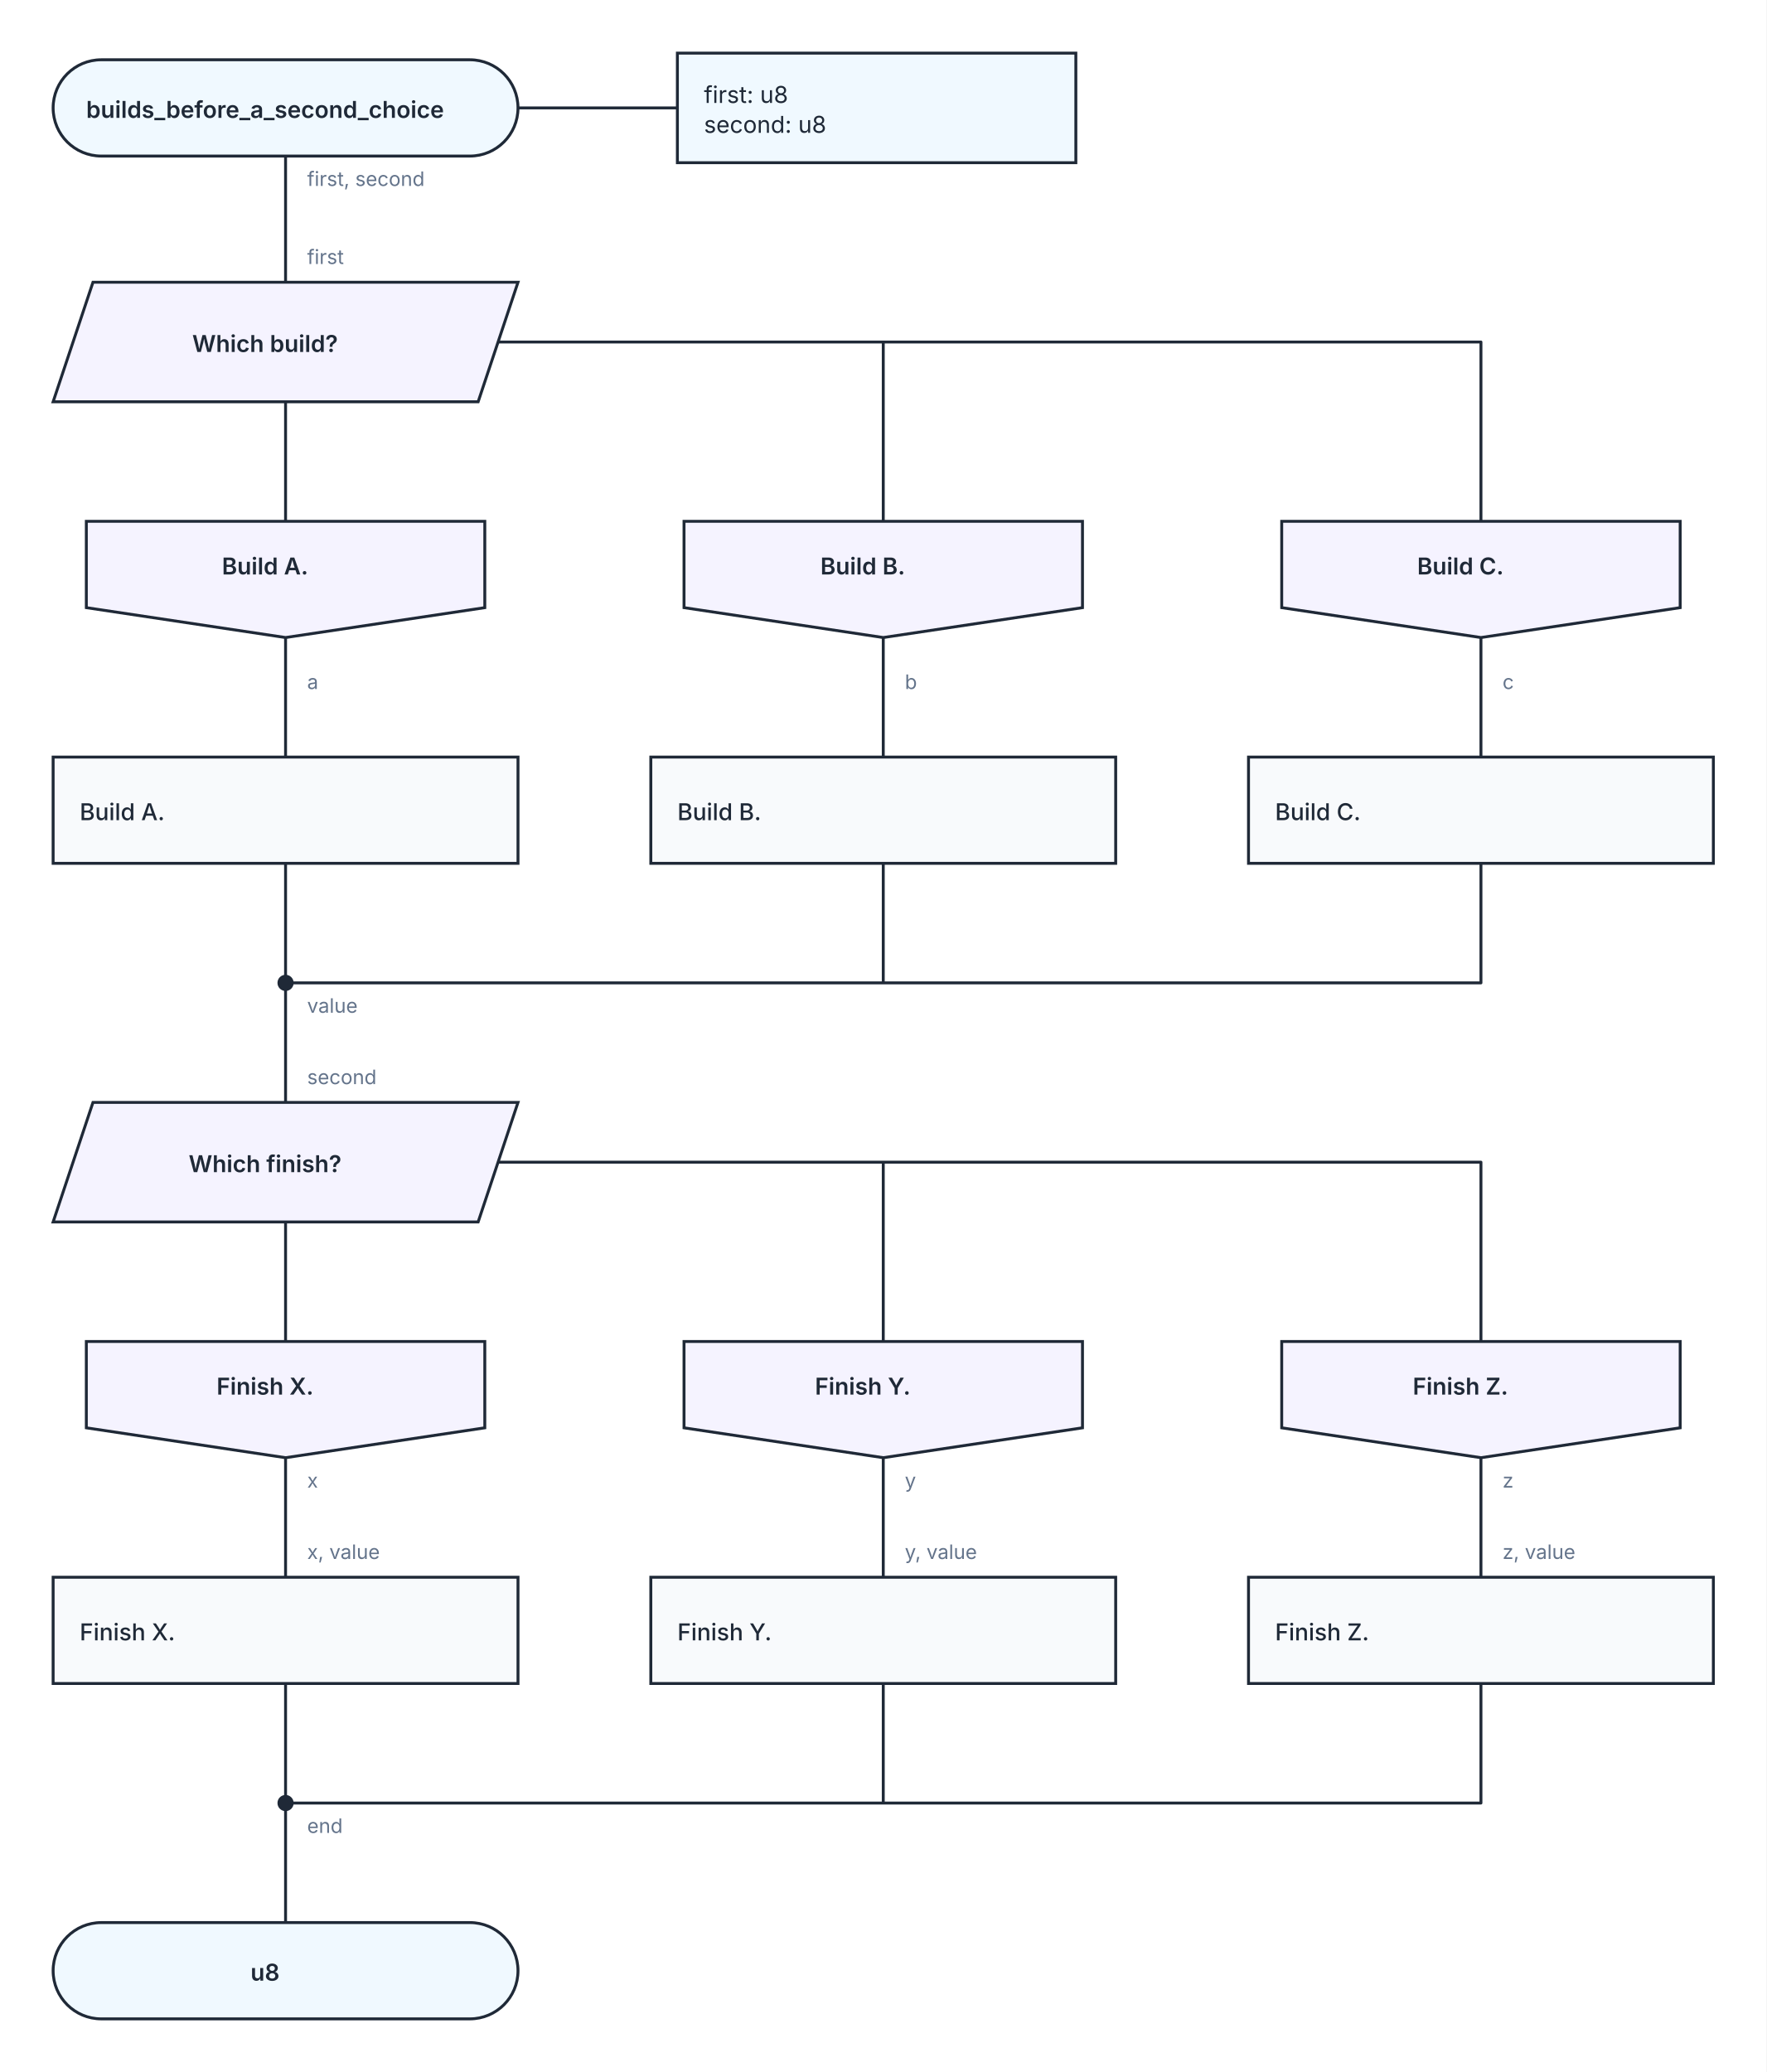
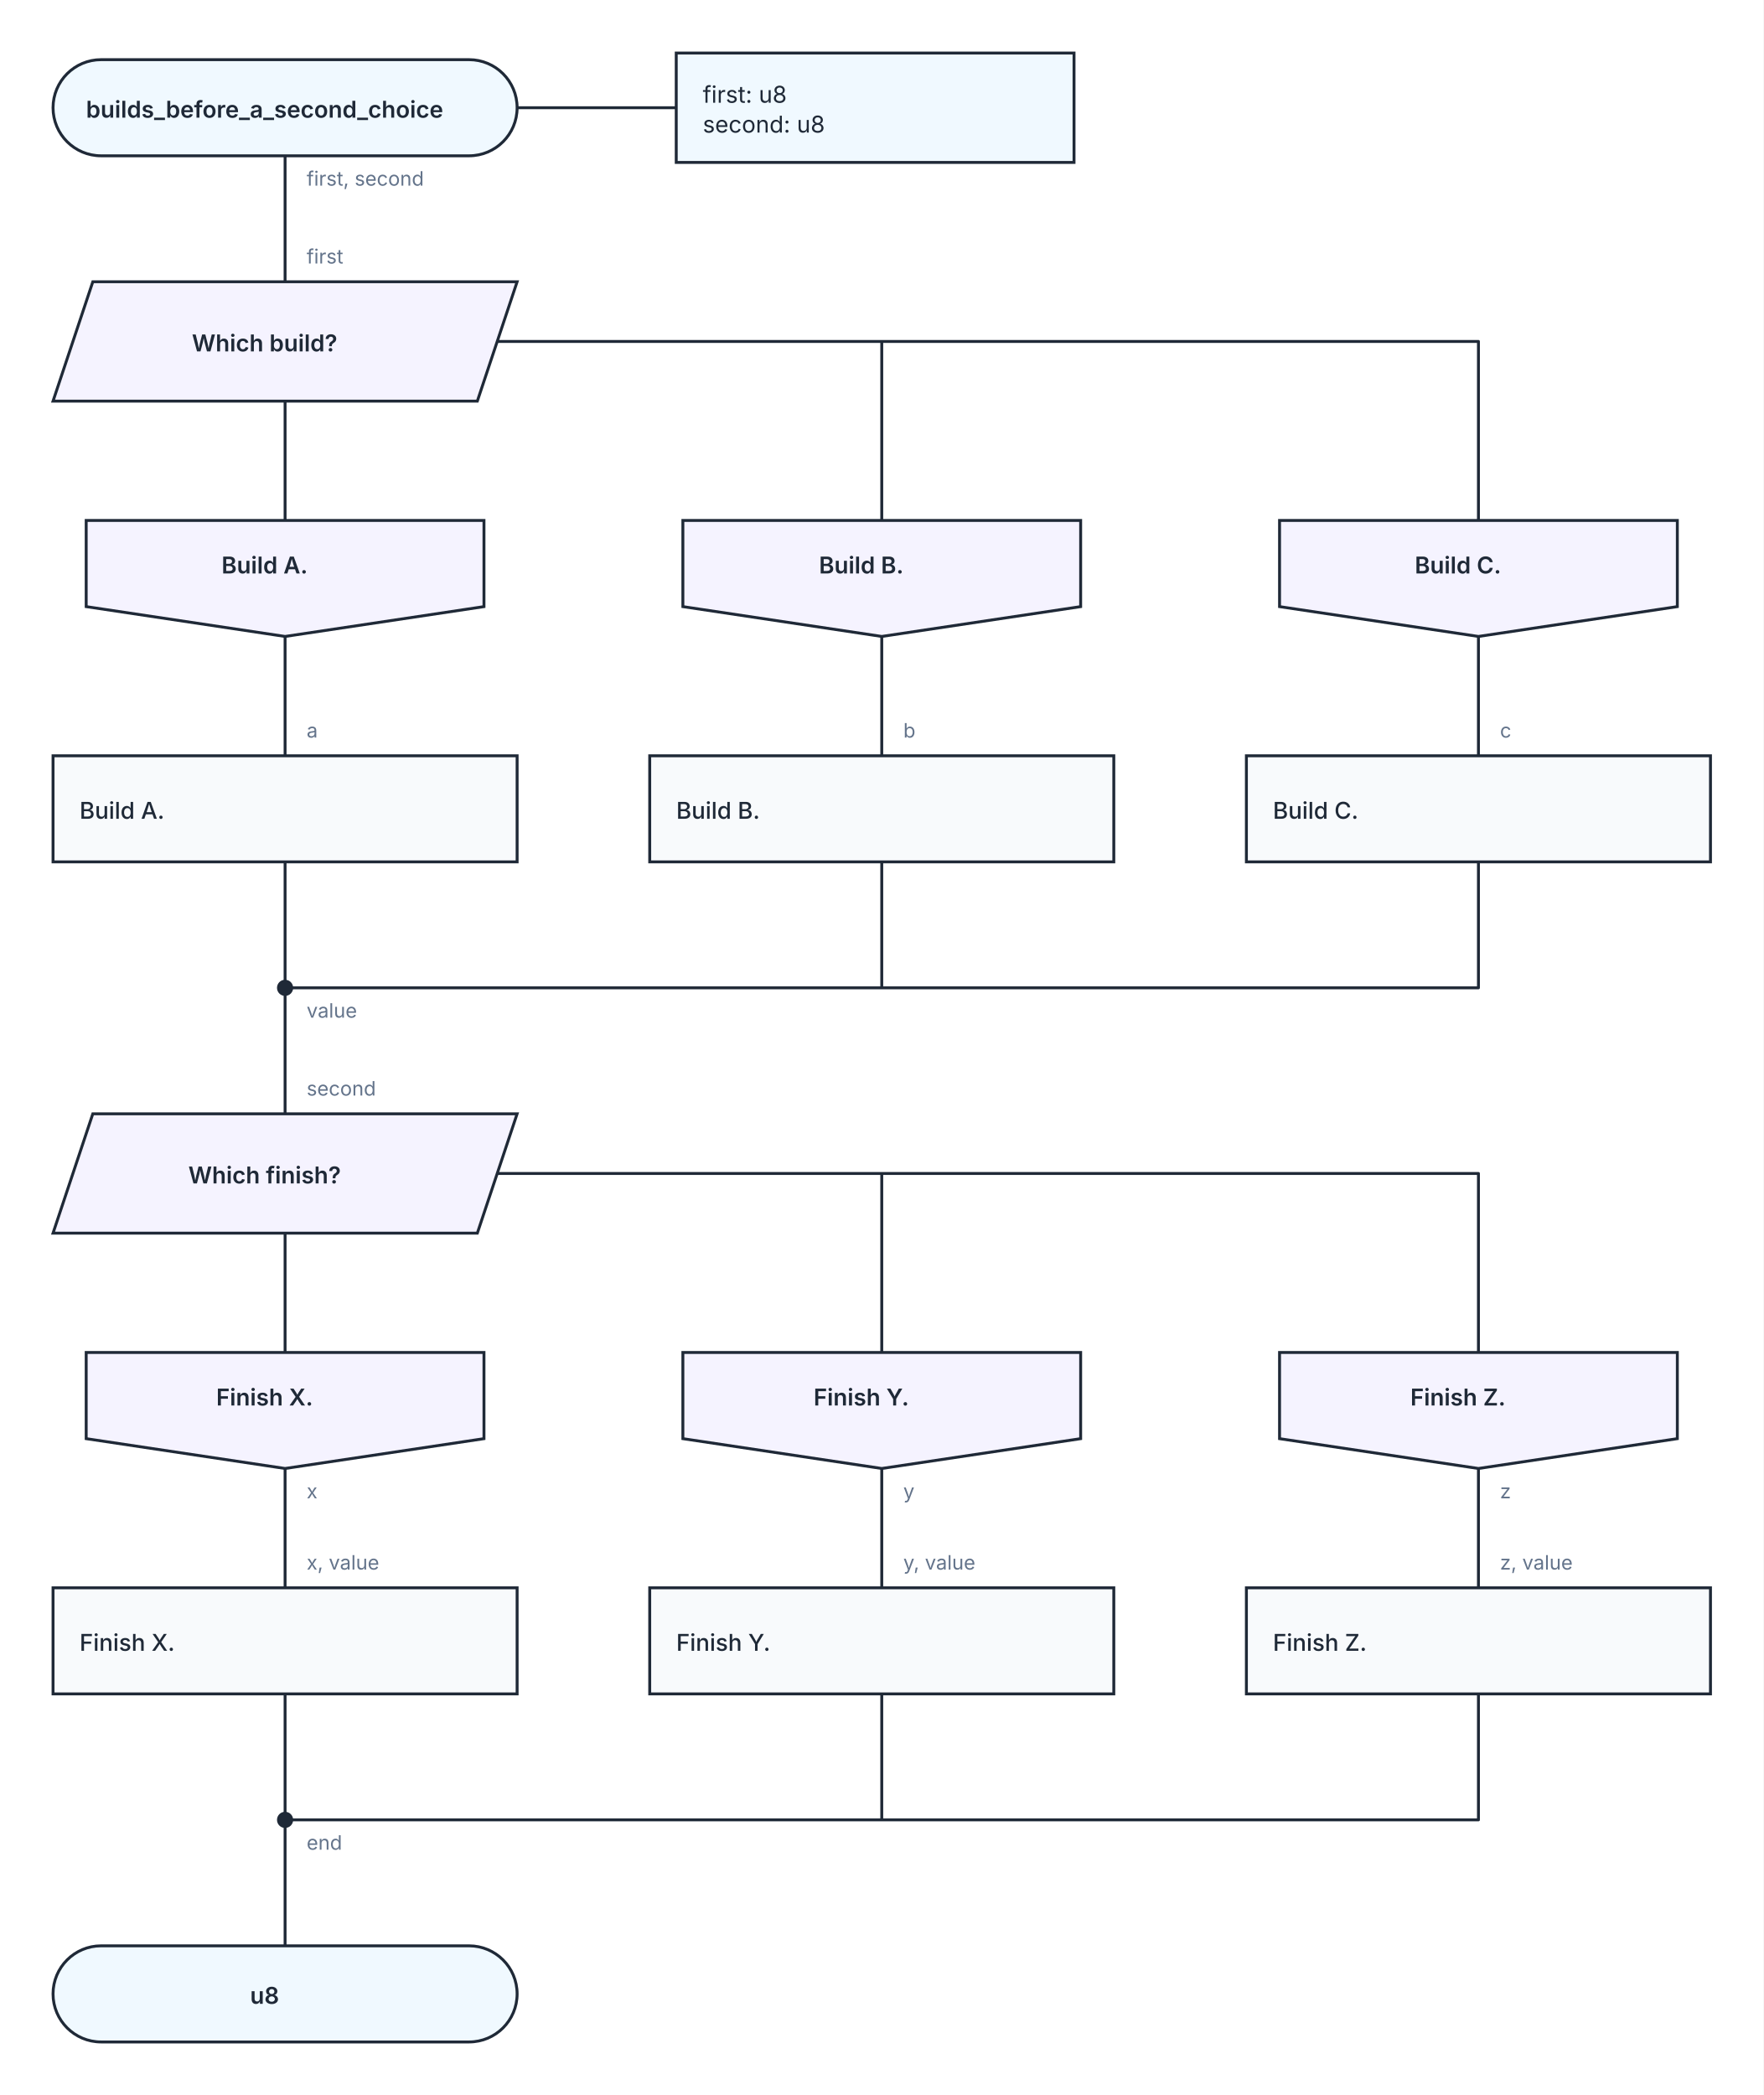
- <svg xmlns="http://www.w3.org/2000/svg" width="1064" height="1248" viewBox="0 0 1064 1248" role="img" aria-labelledby="kaalang-title" aria-describedby="kaalang-description">
+ <svg xmlns="http://www.w3.org/2000/svg" width="1064" height="1264" viewBox="0 0 1064 1264" role="img" aria-labelledby="kaalang-title" aria-describedby="kaalang-description">
  <defs>
    <style>
      svg { color: #1f2937; font-family: Inter, ui-sans-serif, system-ui, -apple-system, BlinkMacSystemFont, "Segoe UI", sans-serif; text-rendering: optimizeLegibility; }
      .connection { fill: none; stroke: currentColor; stroke-width: 1.75; stroke-linecap: square; stroke-linejoin: round; }
      .connection-label { fill: #64748b; font-size: 12px; font-weight: 400; paint-order: stroke; stroke: #ffffff; stroke-width: 5px; stroke-linejoin: round; text-anchor: start; }
      .branch-label { fill: currentColor; font-weight: 500; }
      .parameter-link { fill: none; stroke: currentColor; stroke-width: 1.75; }
      .node-shape { fill: #ffffff; stroke: currentColor; stroke-width: 1.75; }
      .start .node-shape, .end .node-shape, .parameter-panel .node-shape { fill: #f0f9ff; }
      .action .node-shape { fill: #f8fafc; }
      .loop .node-shape { fill: #f0fdf4; stroke-width: 2; }
      .loop-marker { fill: #15803d; font-size: 20px; font-weight: 700; text-anchor: middle; }
      .question .node-shape { fill: #fffbeb; }
      .select .node-shape, .case .node-shape { fill: #f5f3ff; }
      .label { fill: currentColor; font-size: 14px; text-anchor: middle; }
      .start .label, .question .label, .select .label, .case .label, .end .label { font-weight: 600; }
      .action .label, .loop .label { font-weight: 500; text-anchor: start; }
      .parameter-panel .label { font-weight: 400; text-anchor: start; }
      .cycle-boundary { fill: #f0fdf433; stroke: #15803d; stroke-width: 1.5; stroke-dasharray: 7 5; }
      .cycle-caption { fill: #166534; font-size: 12px; font-weight: 600; paint-order: stroke; stroke: #ffffff; stroke-width: 4px; }
    </style>
  </defs>
  <rect width="100%" height="100%" fill="#ffffff" />
  <g class="cycle-regions">
  </g>
  <g class="connections">
-     <path class="connection" d="       M 172 94 L 172 170       M 172 242 L 172 314       M 300 206 L 532 206 L 532 314       M 300 206 L 892 206 L 892 314       M 172 384 L 172 456       M 532 384 L 532 456       M 892 384 L 892 456       M 172 520 L 172 592       M 532 520 L 532 592 L 172 592       M 892 520 L 892 592 L 172 592       M 172 736 L 172 808       M 300 700 L 532 700 L 532 808       M 300 700 L 892 700 L 892 808       M 172 878 L 172 950       M 532 878 L 532 950       M 892 878 L 892 950       M 172 1014 L 172 1086       M 532 1014 L 532 1086 L 172 1086       M 892 1014 L 892 1086 L 172 1086       M 172 592 L 172 664       M 172 1086 L 172 1158     " />
-     <text class="connection-label" x="185" y="610" xml:space="preserve">
+     <path class="connection" d="       M 172 94 L 172 170       M 172 242 L 172 314       M 300 206 L 532 206 L 532 314       M 300 206 L 892 206 L 892 314       M 172 384 L 172 456       M 532 384 L 532 456       M 892 384 L 892 456       M 172 520 L 172 596       M 532 520 L 532 596 L 172 596       M 892 520 L 892 596 L 172 596       M 172 744 L 172 816       M 300 708 L 532 708 L 532 816       M 300 708 L 892 708 L 892 816       M 172 886 L 172 958       M 532 886 L 532 958       M 892 886 L 892 958       M 172 1022 L 172 1098       M 532 1022 L 532 1098 L 172 1098       M 892 1022 L 892 1098 L 172 1098       M 172 596 L 172 672       M 172 1098 L 172 1174     " />
+     <text class="connection-label" x="185" y="614" xml:space="preserve">
      <tspan x="185" dy="0">value</tspan>
    </text>
-     <text class="connection-label" x="185" y="1104" xml:space="preserve">
+     <text class="connection-label" x="185" y="1116" xml:space="preserve">
      <tspan x="185" dy="0">end</tspan>
    </text>
-     <text class="connection-label" x="185" y="415" xml:space="preserve">
+     <text class="connection-label" x="185" y="445" xml:space="preserve">
      <tspan x="185" dy="0">a</tspan>
    </text>
-     <text class="connection-label" x="545" y="415" xml:space="preserve">
+     <text class="connection-label" x="545" y="445" xml:space="preserve">
      <tspan x="545" dy="0">b</tspan>
    </text>
-     <text class="connection-label" x="905" y="415" xml:space="preserve">
+     <text class="connection-label" x="905" y="445" xml:space="preserve">
      <tspan x="905" dy="0">c</tspan>
    </text>
    <text class="connection-label" x="185" y="112" xml:space="preserve">
      <tspan x="185" dy="0">first, second</tspan>
    </text>
-     <text class="connection-label" x="185" y="896" xml:space="preserve">
+     <text class="connection-label" x="185" y="904" xml:space="preserve">
      <tspan x="185" dy="0">x</tspan>
    </text>
-     <text class="connection-label" x="545" y="896" xml:space="preserve">
+     <text class="connection-label" x="545" y="904" xml:space="preserve">
      <tspan x="545" dy="0">y</tspan>
    </text>
-     <text class="connection-label" x="905" y="896" xml:space="preserve">
+     <text class="connection-label" x="905" y="904" xml:space="preserve">
      <tspan x="905" dy="0">z</tspan>
    </text>
    <text class="connection-label" x="185" y="159" xml:space="preserve">
      <tspan x="185" dy="0">first</tspan>
    </text>
-     <text class="connection-label" x="185" y="653" xml:space="preserve">
+     <text class="connection-label" x="185" y="661" xml:space="preserve">
      <tspan x="185" dy="0">second</tspan>
    </text>
-     <text class="connection-label" x="185" y="939" xml:space="preserve">
+     <text class="connection-label" x="185" y="947" xml:space="preserve">
      <tspan x="185" dy="0">x, value</tspan>
    </text>
-     <text class="connection-label" x="545" y="939" xml:space="preserve">
+     <text class="connection-label" x="545" y="947" xml:space="preserve">
      <tspan x="545" dy="0">y, value</tspan>
    </text>
-     <text class="connection-label" x="905" y="939" xml:space="preserve">
+     <text class="connection-label" x="905" y="947" xml:space="preserve">
      <tspan x="905" dy="0">z, value</tspan>
    </text>
  </g>
  <g class="nodes">
    <path class="parameter-link" d="M 312 65 L 408 65" />
    <g class="parameter-panel" transform="translate(528 65)">
      <rect class="node-shape" x="-120" y="-33" width="240" height="66" />
      <text class="label" x="-104" y="-3" xml:space="preserve">
        <tspan x="-104" dy="0">first: u8</tspan>
        <tspan x="-104" dy="18">second: u8</tspan>
      </text>
    </g>
-     <g class="node merge" transform="translate(172 592)">
+     <g class="node merge" transform="translate(172 596)">
      <circle class="node-shape" r="4" style="fill: currentColor" />
    </g>
-     <g class="node merge" transform="translate(172 1086)">
+     <g class="node merge" transform="translate(172 1098)">
      <circle class="node-shape" r="4" style="fill: currentColor" />
    </g>
    <g class="node start" transform="translate(172 65)">
      <rect class="node-shape" x="-140" y="-29" width="280" height="58" rx="29" />
      <text class="label" y="6" xml:space="preserve">
        <tspan x="0" dy="0">builds_before_a_second_choice</tspan>
      </text>
    </g>
    <g class="node select" transform="translate(172 206)">
      <polygon class="node-shape" points="-116,-36 140,-36 116,36 -140,36" />
      <text class="label" y="6" xml:space="preserve">
        <tspan x="0" dy="0">Which build?</tspan>
      </text>
    </g>
    <g class="node case" transform="translate(172 349)">
      <polygon class="node-shape" points="-120,-35 120,-35 120,17 0,35 -120,17" />
      <text class="label" y="-3" xml:space="preserve">
        <tspan x="0" dy="0">Build A.</tspan>
      </text>
    </g>
    <g class="node case" transform="translate(532 349)">
      <polygon class="node-shape" points="-120,-35 120,-35 120,17 0,35 -120,17" />
      <text class="label" y="-3" xml:space="preserve">
        <tspan x="0" dy="0">Build B.</tspan>
      </text>
    </g>
    <g class="node case" transform="translate(892 349)">
      <polygon class="node-shape" points="-120,-35 120,-35 120,17 0,35 -120,17" />
      <text class="label" y="-3" xml:space="preserve">
        <tspan x="0" dy="0">Build C.</tspan>
      </text>
    </g>
    <g class="node action" transform="translate(172 488)">
      <rect class="node-shape" x="-140" y="-32" width="280" height="64" />
      <text class="label" y="6" xml:space="preserve">
        <tspan x="-124" dy="0">Build A.</tspan>
      </text>
    </g>
    <g class="node action" transform="translate(532 488)">
      <rect class="node-shape" x="-140" y="-32" width="280" height="64" />
      <text class="label" y="6" xml:space="preserve">
        <tspan x="-124" dy="0">Build B.</tspan>
      </text>
    </g>
    <g class="node action" transform="translate(892 488)">
      <rect class="node-shape" x="-140" y="-32" width="280" height="64" />
      <text class="label" y="6" xml:space="preserve">
        <tspan x="-124" dy="0">Build C.</tspan>
      </text>
    </g>
-     <g class="node select" transform="translate(172 700)">
+     <g class="node select" transform="translate(172 708)">
      <polygon class="node-shape" points="-116,-36 140,-36 116,36 -140,36" />
      <text class="label" y="6" xml:space="preserve">
        <tspan x="0" dy="0">Which finish?</tspan>
      </text>
    </g>
-     <g class="node case" transform="translate(172 843)">
+     <g class="node case" transform="translate(172 851)">
      <polygon class="node-shape" points="-120,-35 120,-35 120,17 0,35 -120,17" />
      <text class="label" y="-3" xml:space="preserve">
        <tspan x="0" dy="0">Finish X.</tspan>
      </text>
    </g>
-     <g class="node case" transform="translate(532 843)">
+     <g class="node case" transform="translate(532 851)">
      <polygon class="node-shape" points="-120,-35 120,-35 120,17 0,35 -120,17" />
      <text class="label" y="-3" xml:space="preserve">
        <tspan x="0" dy="0">Finish Y.</tspan>
      </text>
    </g>
-     <g class="node case" transform="translate(892 843)">
+     <g class="node case" transform="translate(892 851)">
      <polygon class="node-shape" points="-120,-35 120,-35 120,17 0,35 -120,17" />
      <text class="label" y="-3" xml:space="preserve">
        <tspan x="0" dy="0">Finish Z.</tspan>
      </text>
    </g>
-     <g class="node action" transform="translate(172 982)">
+     <g class="node action" transform="translate(172 990)">
      <rect class="node-shape" x="-140" y="-32" width="280" height="64" />
      <text class="label" y="6" xml:space="preserve">
        <tspan x="-124" dy="0">Finish X.</tspan>
      </text>
    </g>
-     <g class="node action" transform="translate(532 982)">
+     <g class="node action" transform="translate(532 990)">
      <rect class="node-shape" x="-140" y="-32" width="280" height="64" />
      <text class="label" y="6" xml:space="preserve">
        <tspan x="-124" dy="0">Finish Y.</tspan>
      </text>
    </g>
-     <g class="node action" transform="translate(892 982)">
+     <g class="node action" transform="translate(892 990)">
      <rect class="node-shape" x="-140" y="-32" width="280" height="64" />
      <text class="label" y="6" xml:space="preserve">
        <tspan x="-124" dy="0">Finish Z.</tspan>
      </text>
    </g>
-     <g class="node end" transform="translate(172 1187)">
+     <g class="node end" transform="translate(172 1203)">
      <rect class="node-shape" x="-140" y="-29" width="280" height="58" rx="29" />
      <text class="label" y="6" xml:space="preserve">
        <tspan x="0" dy="0">u8</tspan>
      </text>
    </g>
  </g>
</svg>
